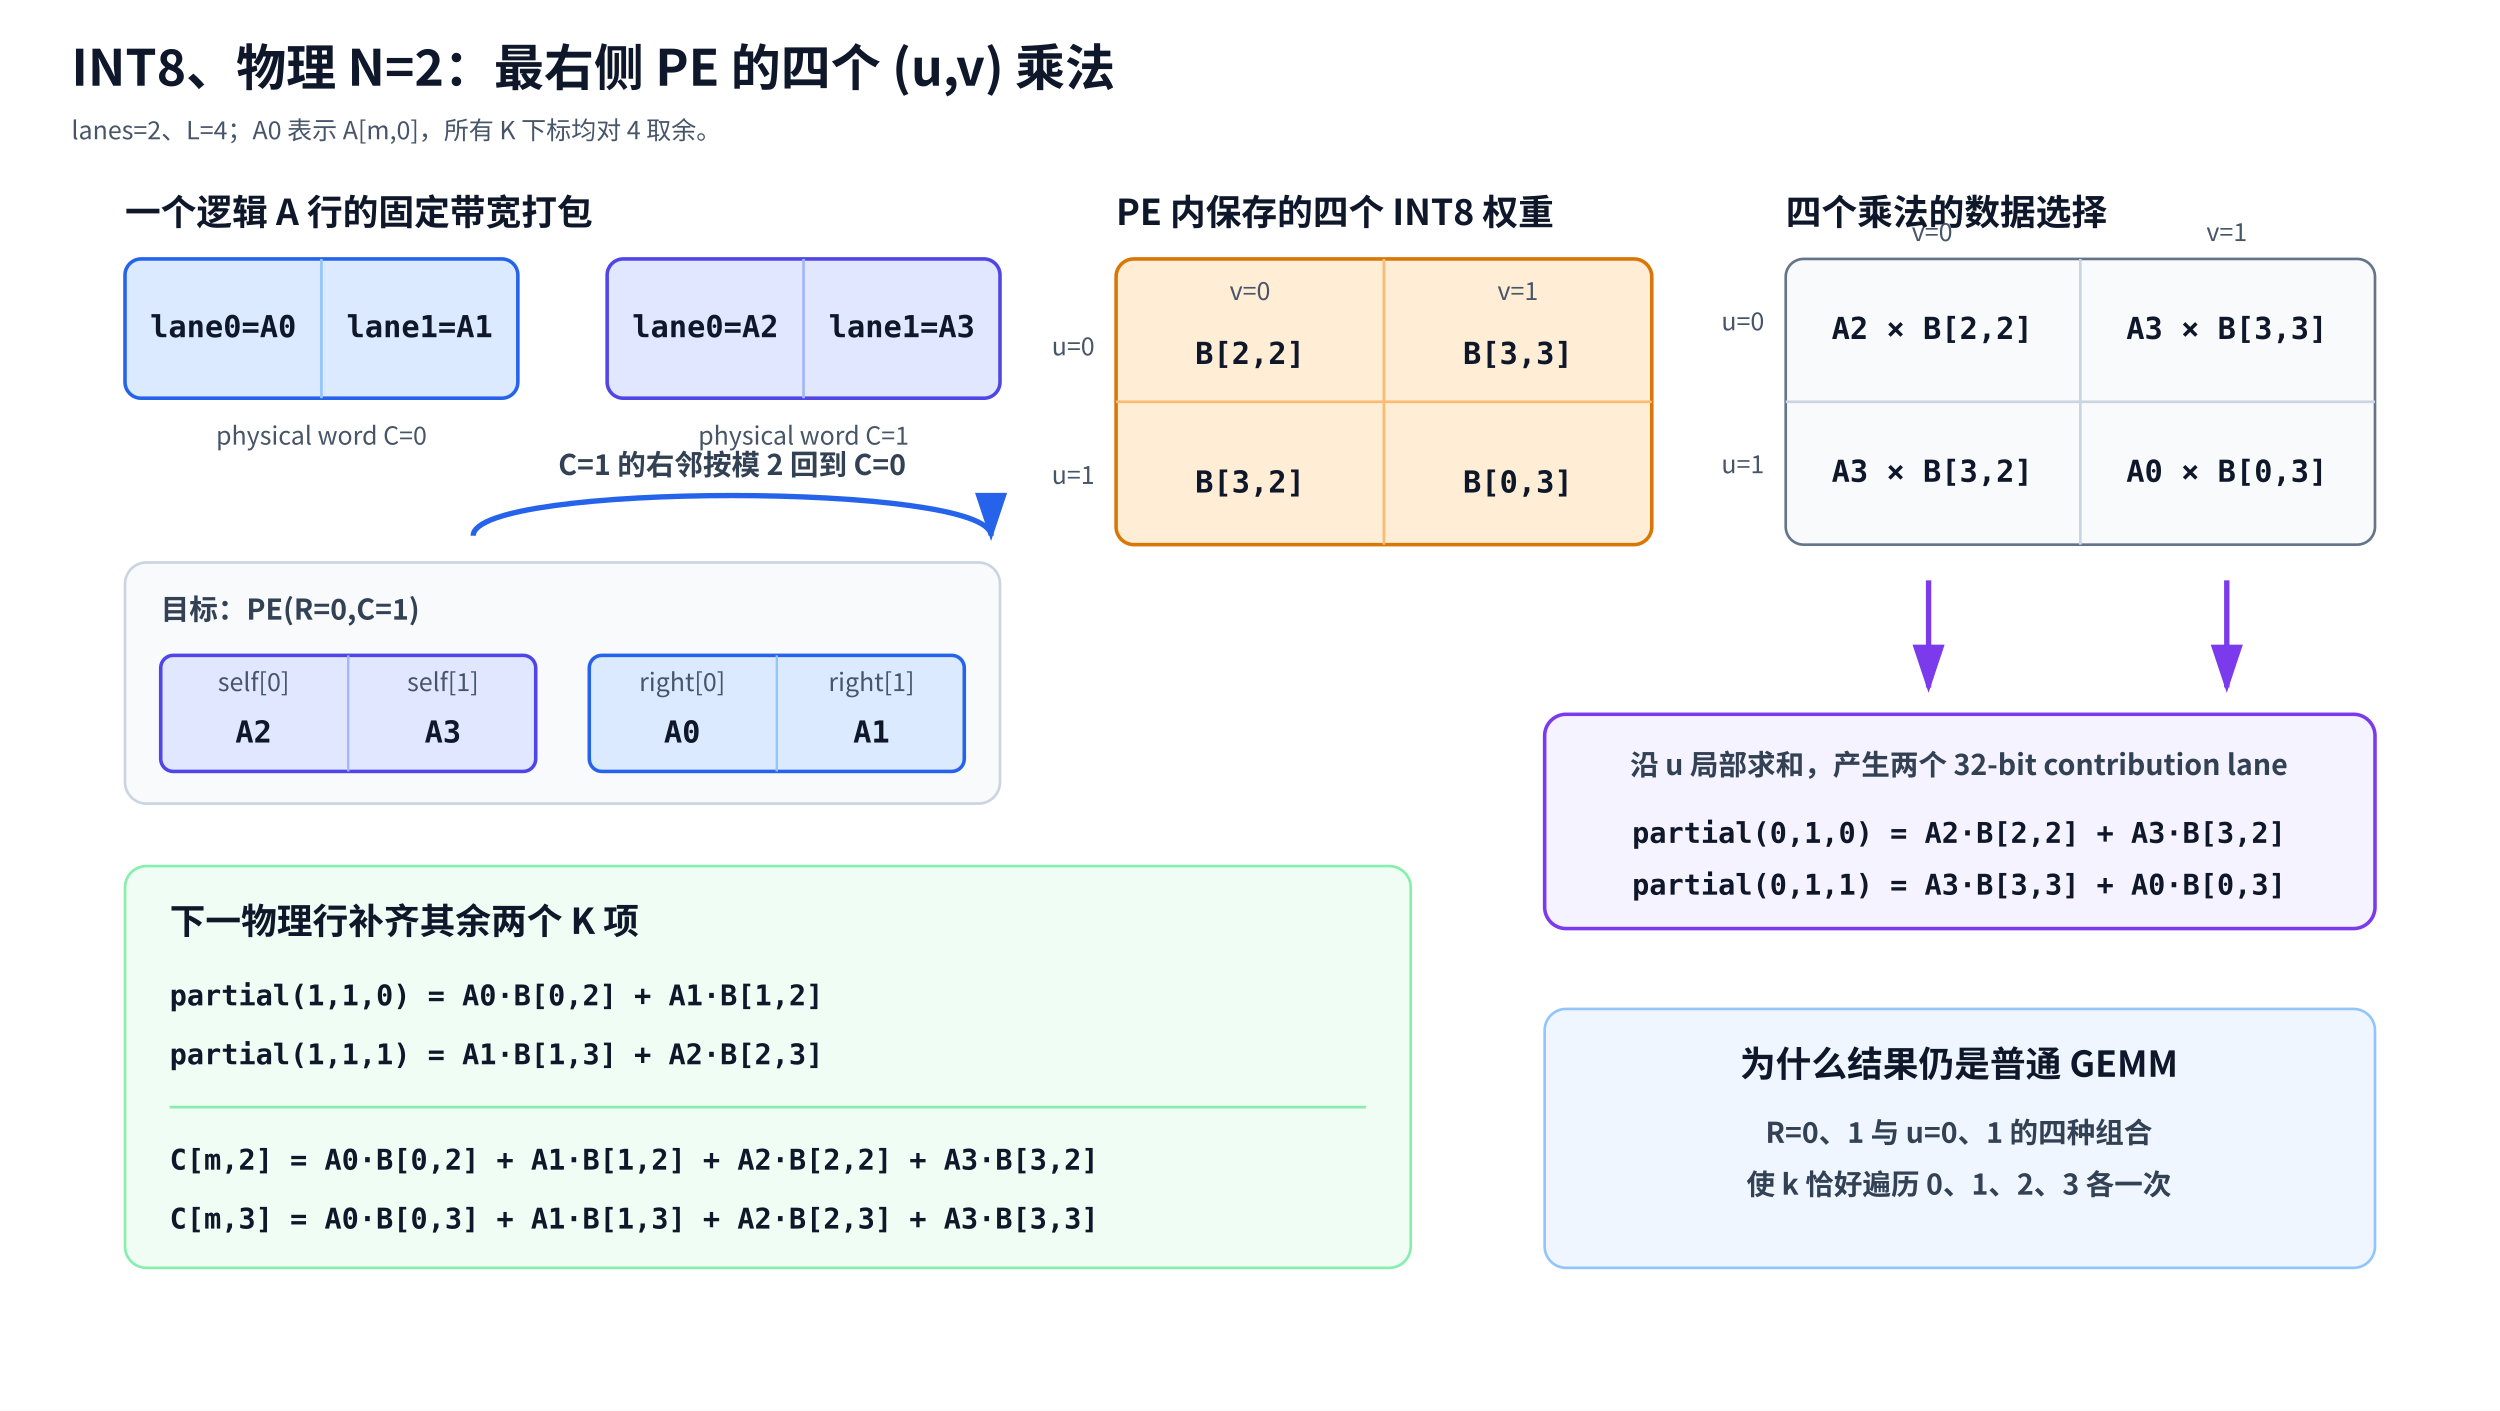
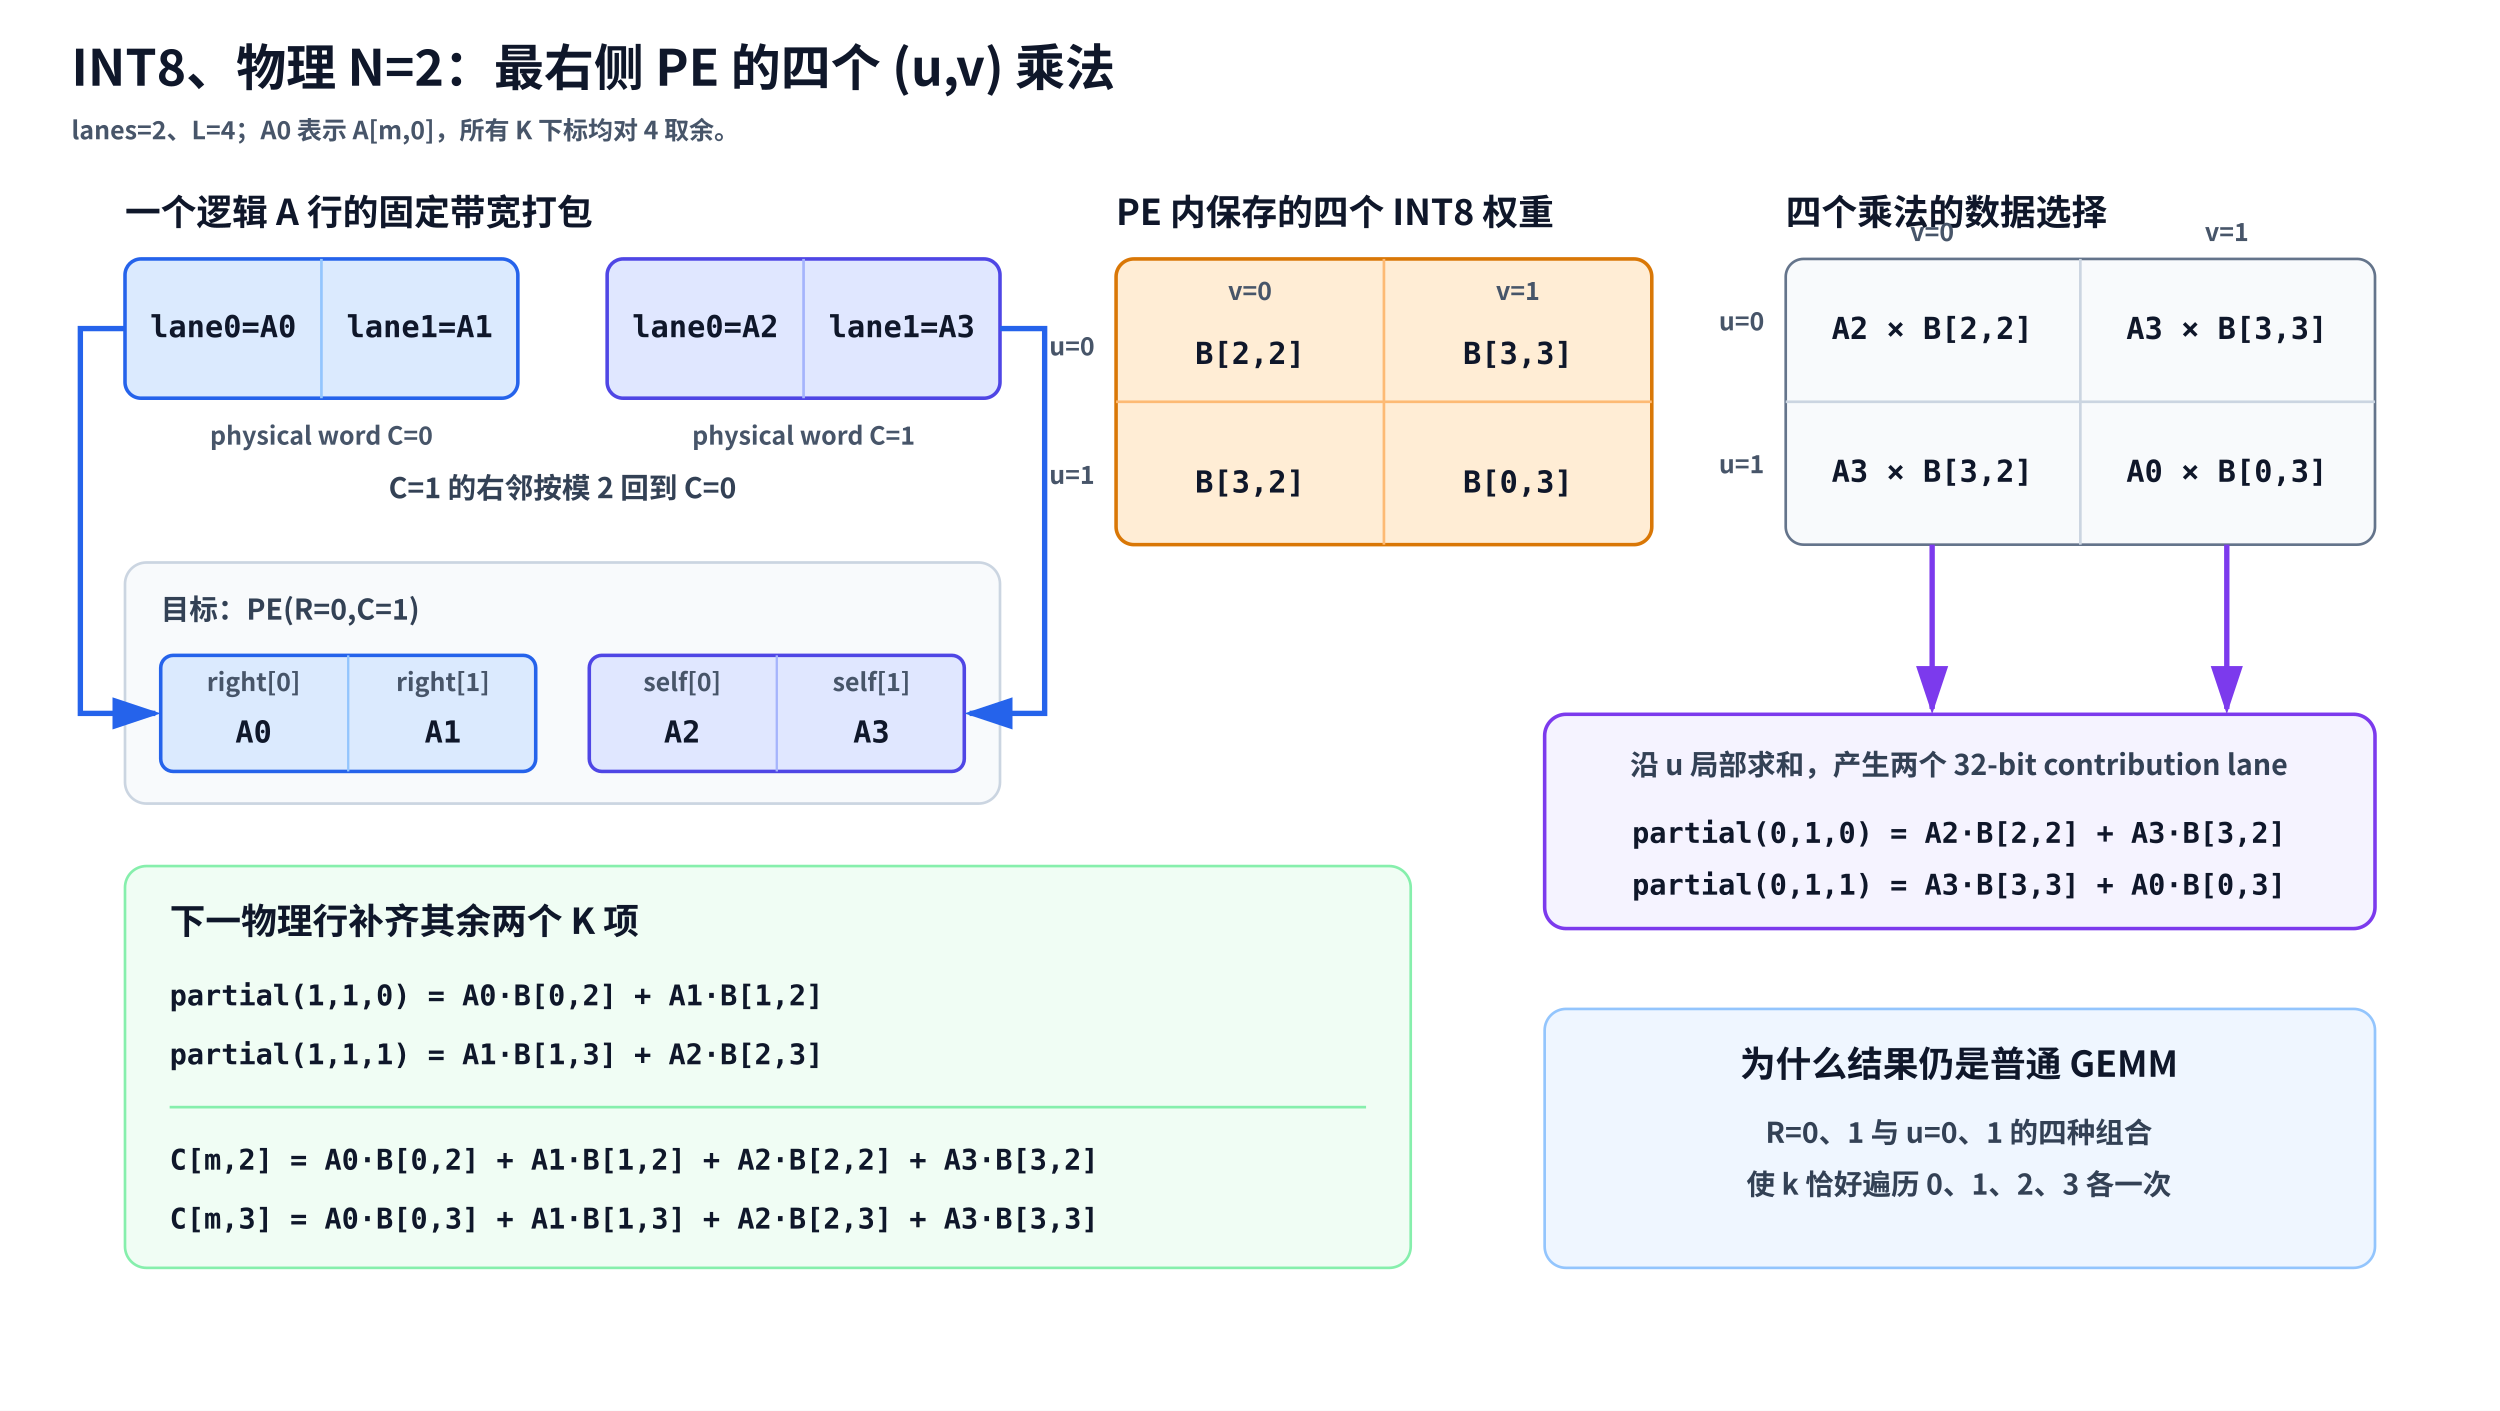
<svg xmlns="http://www.w3.org/2000/svg" width="1400" height="790" viewBox="0 0 1400 790" role="img" aria-labelledby="title desc">
  <defs>
    <style>
      .title { font: 700 28px "Noto Sans CJK SC", "Microsoft YaHei", sans-serif; fill: #0f172a; }
      .h2 { font: 700 20px "Noto Sans CJK SC", "Microsoft YaHei", sans-serif; fill: #0f172a; }
-       .label { font: 600 16px "Noto Sans CJK SC", "Microsoft YaHei", sans-serif; fill: #334155; }
-       .small { font: 500 14px "Noto Sans CJK SC", "Microsoft YaHei", sans-serif; fill: #475569; }
+       .label { font: 700 16px "Noto Sans CJK SC", "Microsoft YaHei", sans-serif; fill: #334155; }
+       .small { font: 700 14px "Noto Sans CJK SC", "Microsoft YaHei", sans-serif; fill: #475569; }
      .left { text-anchor: start; }
-       .mono { font: 600 16px "JetBrains Mono", "DejaVu Sans Mono", monospace; fill: #0f172a; }
+       .mono { font: 700 16px "JetBrains Mono", "DejaVu Sans Mono", monospace; fill: #0f172a; }
      .monoc { font: 700 17px "JetBrains Mono", "DejaVu Sans Mono", monospace; fill: #0f172a; text-anchor: middle; dominant-baseline: middle; }
      .word0 { fill: #dbeafe; stroke: #2563eb; stroke-width: 2; }
      .word1 { fill: #e0e7ff; stroke: #4f46e5; stroke-width: 2; }
      .weight { fill: #ffedd5; stroke: #d97706; stroke-width: 2; }
      .product { fill: #f8fafc; stroke: #64748b; stroke-width: 1.5; }
      .sum { fill: #f5f3ff; stroke: #7c3aed; stroke-width: 2; }
      .arrow { fill: none; stroke: #2563eb; stroke-width: 3; }
      .arrow2 { fill: none; stroke: #7c3aed; stroke-width: 3; }
      .guide { fill: none; stroke: #cbd5e1; stroke-width: 1.5; stroke-dasharray: 5 4; }
    </style>
    <marker id="arrow-blue" markerWidth="10" markerHeight="10" refX="8" refY="3" orient="auto" markerUnits="strokeWidth">
      <path d="M0,0 L0,6 L9,3 z" fill="#2563eb" />
    </marker>
    <marker id="arrow-purple" markerWidth="10" markerHeight="10" refX="8" refY="3" orient="auto" markerUnits="strokeWidth">
      <path d="M0,0 L0,6 L9,3 z" fill="#7c3aed" />
    </marker>
  </defs>
  <rect width="1400" height="790" fill="#ffffff" />
  <text x="40" y="48" class="title">INT8、物理 N=2：最右侧 PE 的四个 (u,v) 乘法</text>
  <text x="40" y="78" class="small left">lanes=2、L=4；A0 表示 A[m,0]，所有 K 下标均对 4 取余。</text>
  <text x="70" y="126" class="h2 left">一个逻辑 A 行的固定带宽打包</text>
  <g transform="translate(70 145)">
    <rect class="word0" x="0" y="0" width="220" height="78" rx="9" />
    <line x1="110" y1="0" x2="110" y2="78" stroke="#93c5fd" stroke-width="1.5" />
    <text class="monoc" x="55" y="39">lane0=A0</text>
    <text class="monoc" x="165" y="39">lane1=A1</text>
    <text class="small" x="110" y="104" text-anchor="middle">physical word C=0</text>
    <rect class="word1" x="270" y="0" width="220" height="78" rx="9" />
    <line x1="380" y1="0" x2="380" y2="78" stroke="#a5b4fc" stroke-width="1.5" />
    <text class="monoc" x="325" y="39">lane0=A2</text>
    <text class="monoc" x="435" y="39">lane1=A3</text>
    <text class="small" x="380" y="104" text-anchor="middle">physical word C=1</text>
  </g>
-   <path class="arrow" d="M265 300 C265 270 555 270 555 300" marker-end="url(#arrow-blue)" />
-   <text x="410" y="266" class="label" text-anchor="middle">C=1 的右邻按模 2 回到 C=0</text>
+   <text x="315" y="279" class="label" text-anchor="middle">C=1 的右邻按模 2 回到 C=0</text>
  <g transform="translate(70 315)">
    <rect x="0" y="0" width="490" height="135" rx="12" fill="#f8fafc" stroke="#cbd5e1" stroke-width="1.5" />
    <text x="20" y="32" class="label left">目标：PE(R=0,C=1)</text>
-     <rect class="word1" x="20" y="52" width="210" height="65" rx="7" />
-     <line x1="125" y1="52" x2="125" y2="117" stroke="#a5b4fc" stroke-width="1.3" />
-     <text class="small" x="72" y="72" text-anchor="middle">self[0]</text>
-     <text class="small" x="178" y="72" text-anchor="middle">self[1]</text>
-     <text class="monoc" x="72" y="96">A2</text>
-     <text class="monoc" x="178" y="96">A3</text>
-     <rect class="word0" x="260" y="52" width="210" height="65" rx="7" />
-     <line x1="365" y1="52" x2="365" y2="117" stroke="#93c5fd" stroke-width="1.3" />
-     <text class="small" x="312" y="72" text-anchor="middle">right[0]</text>
-     <text class="small" x="418" y="72" text-anchor="middle">right[1]</text>
-     <text class="monoc" x="312" y="96">A0</text>
-     <text class="monoc" x="418" y="96">A1</text>
+     <rect class="word0" x="20" y="52" width="210" height="65" rx="7" />
+     <line x1="125" y1="52" x2="125" y2="117" stroke="#93c5fd" stroke-width="1.3" />
+     <text class="small" x="72" y="72" text-anchor="middle">right[0]</text>
+     <text class="small" x="178" y="72" text-anchor="middle">right[1]</text>
+     <text class="monoc" x="72" y="96">A0</text>
+     <text class="monoc" x="178" y="96">A1</text>
+     <rect class="word1" x="260" y="52" width="210" height="65" rx="7" />
+     <line x1="365" y1="52" x2="365" y2="117" stroke="#a5b4fc" stroke-width="1.3" />
+     <text class="small" x="312" y="72" text-anchor="middle">self[0]</text>
+     <text class="small" x="418" y="72" text-anchor="middle">self[1]</text>
+     <text class="monoc" x="312" y="96">A2</text>
+     <text class="monoc" x="418" y="96">A3</text>
  </g>
+   <path class="arrow" d="M70 184H45V399.5H87" marker-end="url(#arrow-blue)" />
+   <path class="arrow" d="M560 184H585V399.5H543" marker-end="url(#arrow-blue)" />
  <text x="625" y="126" class="h2">PE 内保存的四个 INT8 权重</text>
  <g transform="translate(625 145)">
    <rect class="weight" x="0" y="0" width="300" height="160" rx="10" />
    <line x1="150" y1="0" x2="150" y2="160" stroke="#fdba74" stroke-width="1.5" />
    <line x1="0" y1="80" x2="300" y2="80" stroke="#fdba74" stroke-width="1.5" />
    <text class="small" x="75" y="23" text-anchor="middle">v=0</text>
    <text class="small" x="225" y="23" text-anchor="middle">v=1</text>
    <text class="monoc" x="75" y="54">B[2,2]</text>
    <text class="monoc" x="225" y="54">B[3,3]</text>
    <text class="monoc" x="75" y="126">B[3,2]</text>
    <text class="monoc" x="225" y="126">B[0,3]</text>
    <text class="small" x="-12" y="54" text-anchor="end">u=0</text>
    <text class="small" x="-12" y="126" text-anchor="end">u=1</text>
  </g>
  <text x="1000" y="126" class="h2">四个乘法的数据选择</text>
  <g transform="translate(1000 145)">
    <rect class="product" x="0" y="0" width="330" height="160" rx="10" />
    <line x1="165" y1="0" x2="165" y2="160" stroke="#cbd5e1" stroke-width="1.5" />
    <line x1="0" y1="80" x2="330" y2="80" stroke="#cbd5e1" stroke-width="1.5" />
    <text class="monoc" x="82" y="40">A2 × B[2,2]</text>
    <text class="monoc" x="247" y="40">A3 × B[3,3]</text>
    <text class="monoc" x="82" y="120">A3 × B[3,2]</text>
    <text class="monoc" x="247" y="120">A0 × B[0,3]</text>
    <text class="small" x="82" y="-10" text-anchor="middle">v=0</text>
    <text class="small" x="247" y="-10" text-anchor="middle">v=1</text>
    <text class="small" x="-12" y="40" text-anchor="end">u=0</text>
    <text class="small" x="-12" y="120" text-anchor="end">u=1</text>
  </g>
-   <path class="arrow2" d="M1080 325V385" marker-end="url(#arrow-purple)" />
-   <path class="arrow2" d="M1247 325V385" marker-end="url(#arrow-purple)" />
+   <path class="arrow2" d="M1082 305V397" marker-end="url(#arrow-purple)" />
+   <path class="arrow2" d="M1247 305V397" marker-end="url(#arrow-purple)" />
  <g transform="translate(865 400)">
    <rect class="sum" x="0" y="0" width="465" height="120" rx="12" />
    <text x="232" y="34" class="label" text-anchor="middle">沿 u 局部求和，产生两个 32-bit contribution lane</text>
    <text x="232" y="72" class="mono" text-anchor="middle">partial(0,1,0) = A2·B[2,2] + A3·B[3,2]</text>
    <text x="232" y="101" class="mono" text-anchor="middle">partial(0,1,1) = A3·B[3,3] + A0·B[0,3]</text>
  </g>
  <g transform="translate(70 485)">
    <rect x="0" y="0" width="720" height="225" rx="12" fill="#f0fdf4" stroke="#86efac" stroke-width="1.5" />
    <text x="25" y="38" class="h2 left">下一物理行补齐其余两个 K 项</text>
    <text x="25" y="78" class="mono" style="text-anchor:start">partial(1,1,0) = A0·B[0,2] + A1·B[1,2]</text>
    <text x="25" y="111" class="mono" style="text-anchor:start">partial(1,1,1) = A1·B[1,3] + A2·B[2,3]</text>
    <line x1="25" y1="135" x2="695" y2="135" stroke="#86efac" stroke-width="1.5" />
    <text x="25" y="170" class="mono" style="text-anchor:start">C[m,2] = A0·B[0,2] + A1·B[1,2] + A2·B[2,2] + A3·B[3,2]</text>
    <text x="25" y="203" class="mono" style="text-anchor:start">C[m,3] = A0·B[0,3] + A1·B[1,3] + A2·B[2,3] + A3·B[3,3]</text>
  </g>
  <rect x="865" y="565" width="465" height="145" rx="12" fill="#eff6ff" stroke="#93c5fd" stroke-width="1.5" />
  <text x="1097" y="603" class="h2" text-anchor="middle">为什么结果仍是普通 GEMM</text>
  <text x="1097" y="640" class="label" text-anchor="middle">R=0、1 与 u=0、1 的四种组合</text>
  <text x="1097" y="669" class="label" text-anchor="middle">使 k 恰好遍历 0、1、2、3 各一次</text>
</svg>
